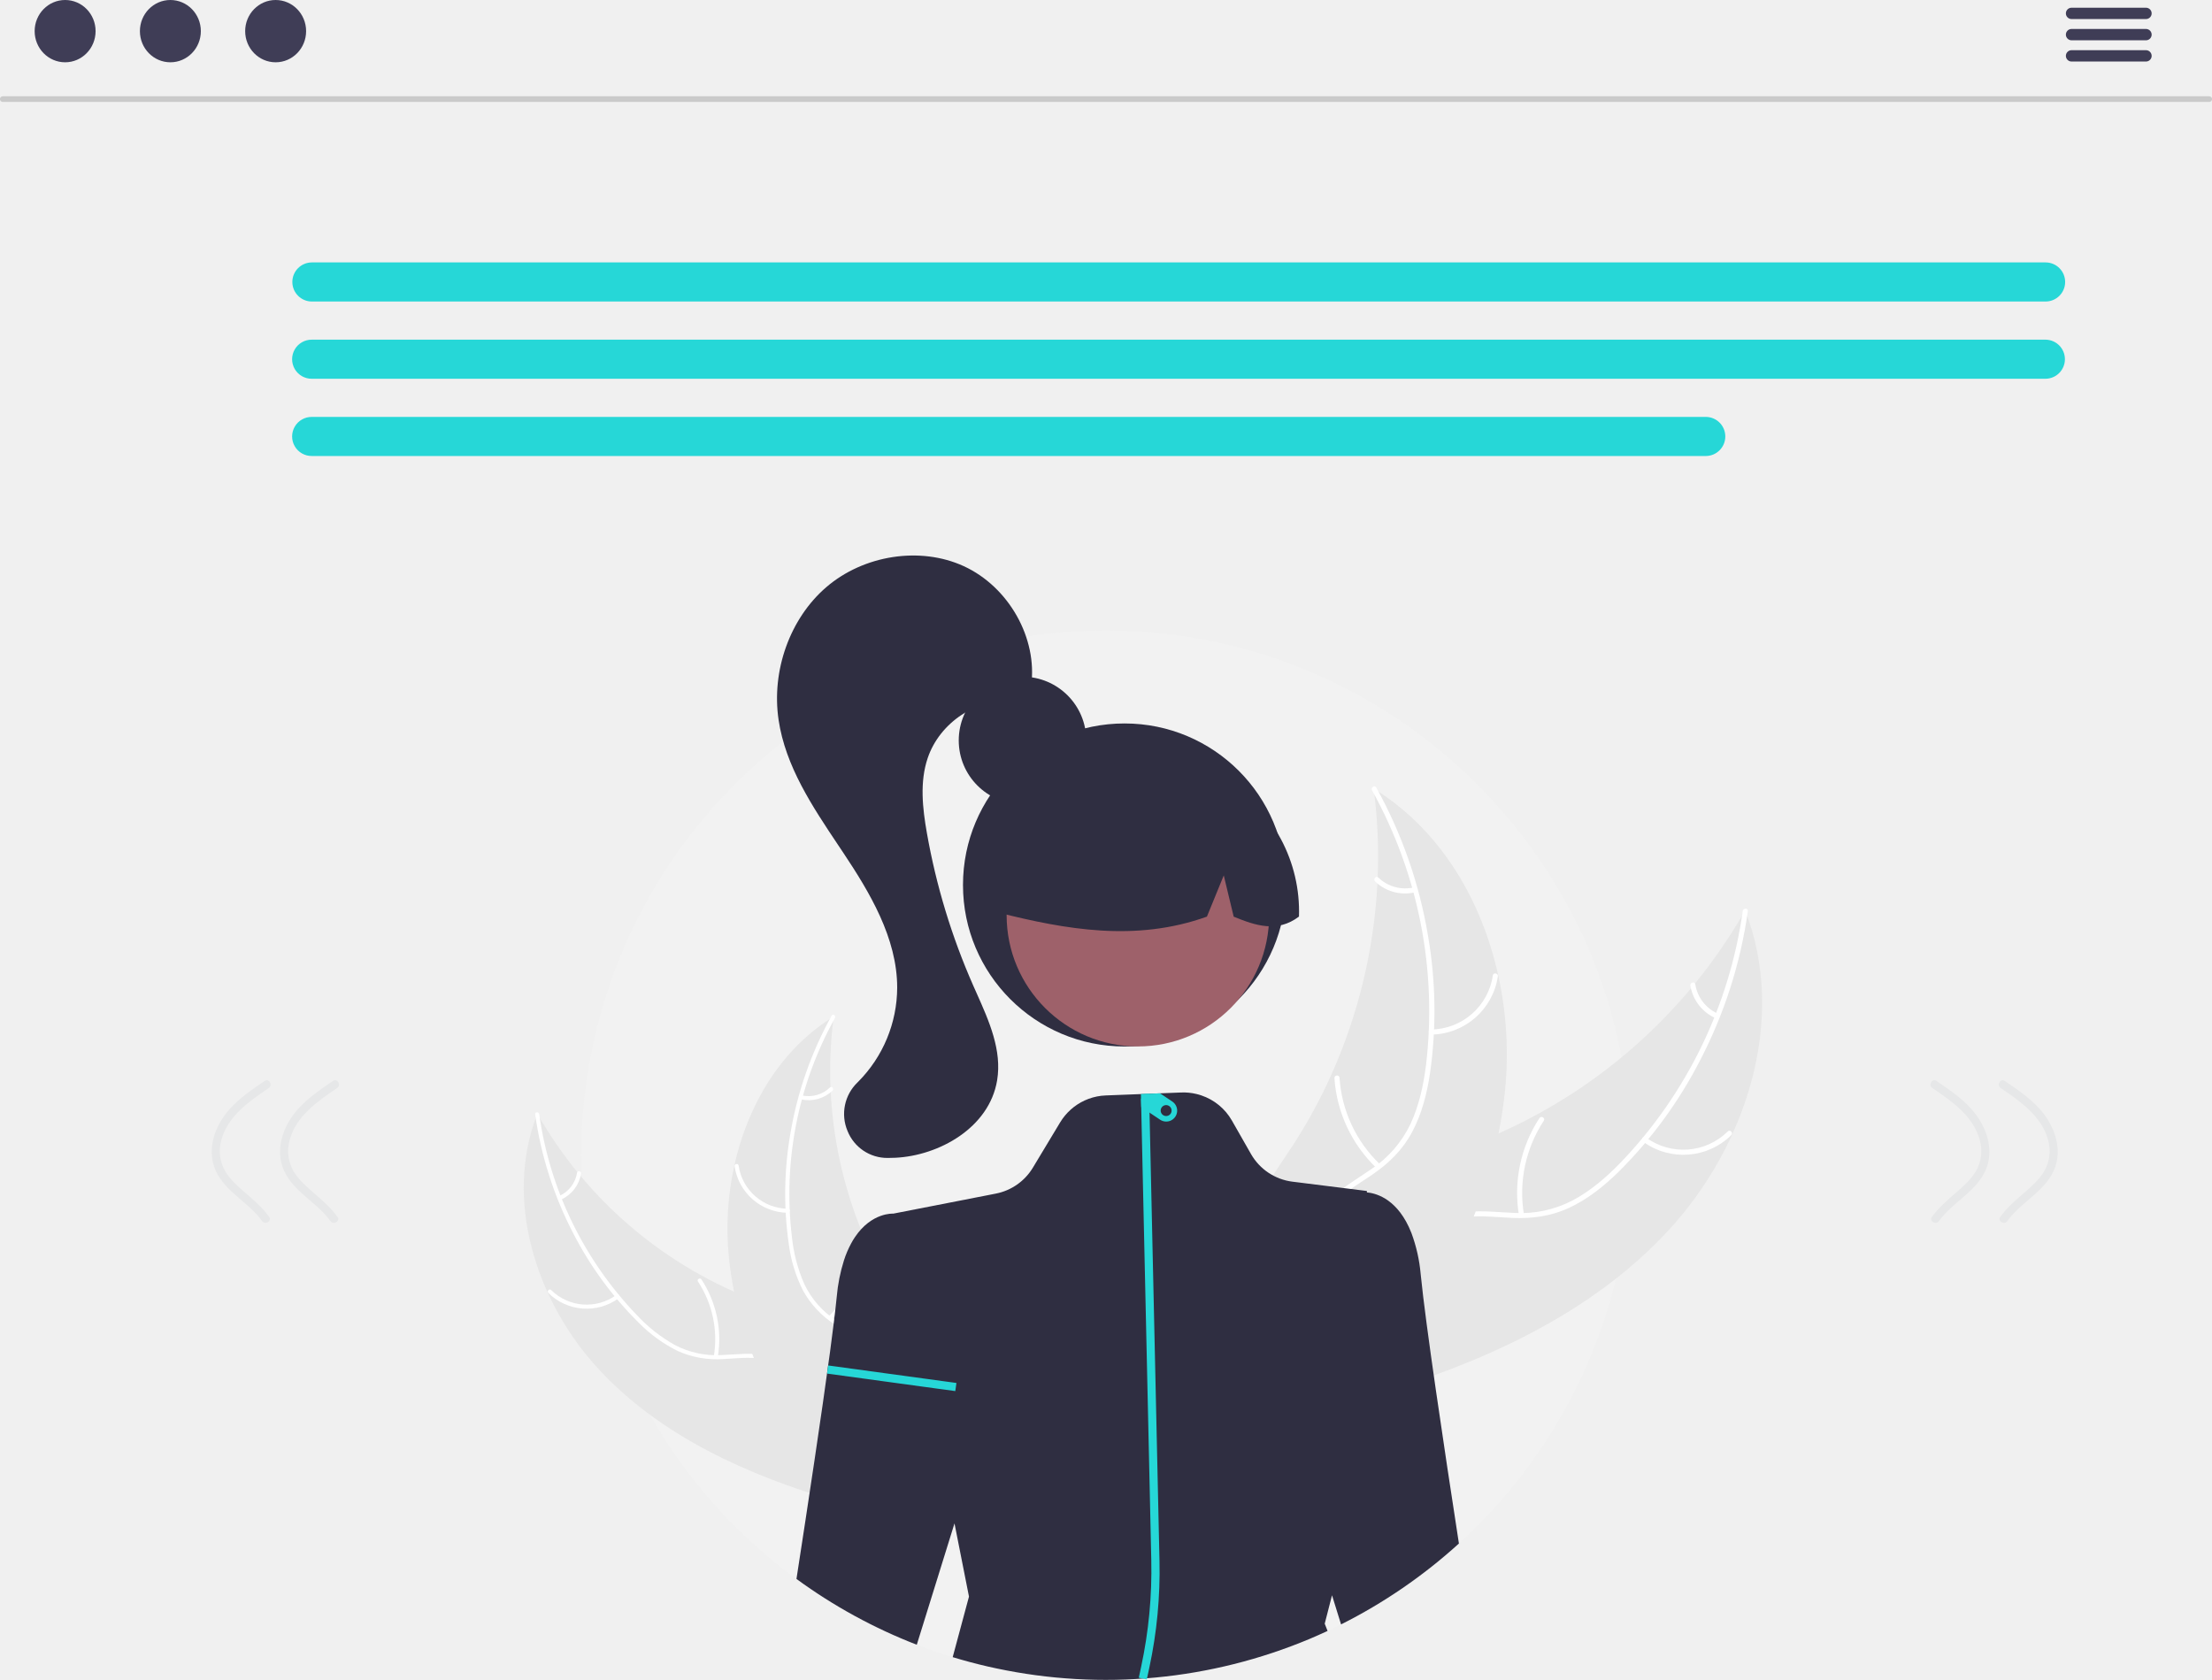
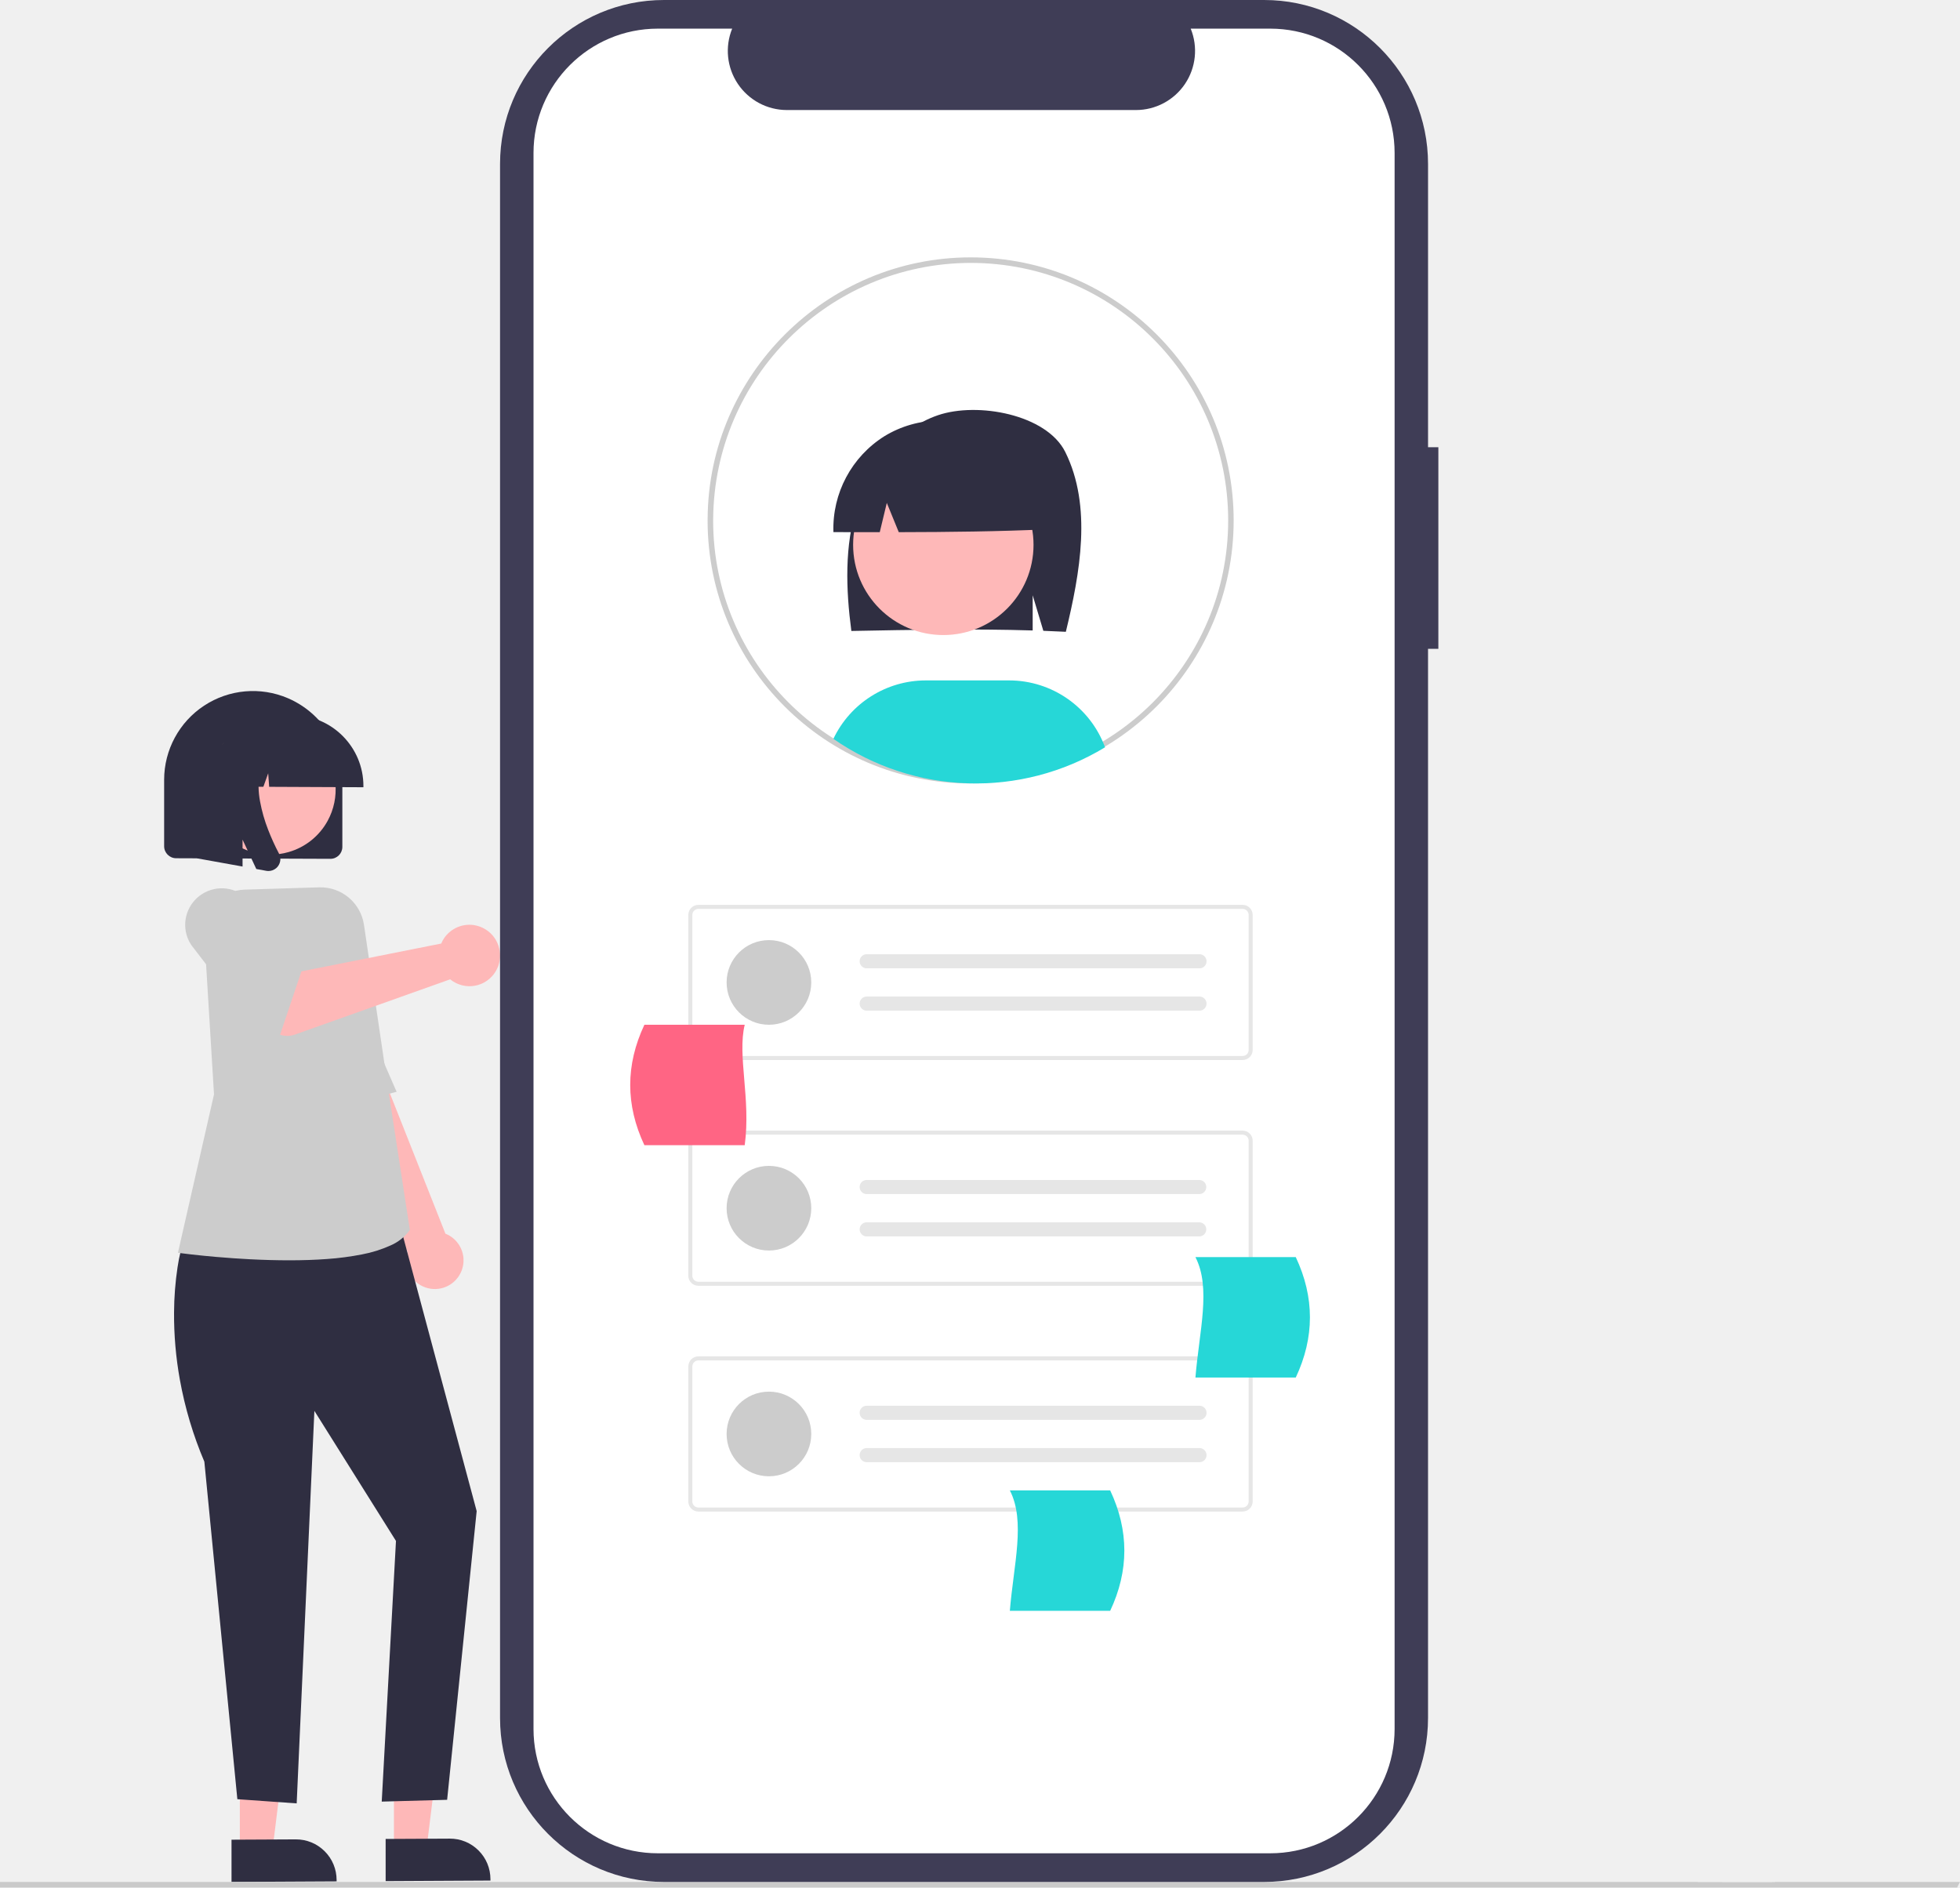
- <svg xmlns="http://www.w3.org/2000/svg" data-name="Layer 1" width="809.342" height="614.734" viewBox="0 0 809.342 614.734">
-   <path d="M791.997,565.367a192.184,192.184,0,0,1-105.99,171.7q-2.445,1.23-4.94,2.39a192.755,192.755,0,0,1-137.16,9.59q-6.675-2.04-13.14-4.54a192.057,192.057,0,0,1,39.53-368.86,193.87,193.87,0,0,1,29.7-2.28C706.037,373.367,791.997,459.327,791.997,565.367Z" transform="translate(-195.3291 -142.6328)" fill="#f2f2f2" />
-   <path d="M805.925,592.731c28.622-31.077,43.35-77.603,27.918-116.933A194.659,194.659,0,0,1,731.856,562.17c-16.653,6.053-35.805,11.052-44.851,26.288-5.629,9.48-6.028,21.347-3.477,32.072,2.551,10.726,7.791,20.59,12.98,30.318l.032,2.752C737.074,641.688,777.302,623.808,805.925,592.731Z" transform="translate(-195.3291 -142.6328)" fill="#e6e6e6" />
-   <path d="M832.981,476.008a166.381,166.381,0,0,1-44.719,92.083c-5.22,5.374-10.983,10.371-17.645,13.878a41.094,41.094,0,0,1-21.15,4.52c-6.84-.244-13.807-1.285-20.587.138-7.146,1.5-12.801,6.114-16.469,12.338-4.488,7.615-5.972,16.389-7.126,25.02-1.28,9.583-2.459,19.556-7.931,27.803-.663.999.926,1.97,1.588.972,9.521-14.349,6.313-32.672,12.731-48.143,2.995-7.219,8.183-13.579,15.947-15.766,6.789-1.912,13.975-.844,20.898-.537,7.269.322,14.189-.571,20.845-3.649,6.808-3.149,12.779-7.931,18.114-13.148a161.419,161.419,0,0,0,29.811-40.701A169.331,169.331,0,0,0,834.843,476.046c.166-1.184-1.697-1.214-1.862-.038Z" transform="translate(-195.3291 -142.6328)" fill="#fff" />
-   <path d="M796.537,560.426A24.962,24.962,0,0,0,828.771,558.024c.85-.844-.422-2.205-1.273-1.359a23.115,23.115,0,0,1-29.989,2.173c-.965-.71-1.931.882-.972,1.588Z" transform="translate(-195.3291 -142.6328)" fill="#fff" />
-   <path d="M752.918,587.07a48.113,48.113,0,0,1,7.258-34.304c.659-1.002-.93-1.972-1.588-.972a50.045,50.045,0,0,0-7.48,35.712c.2,1.184,2.009.741,1.81-.436Z" transform="translate(-195.3291 -142.6328)" fill="#fff" />
-   <path d="M823.758,513.516a14.13,14.13,0,0,1-8.136-10.657c-.185-1.186-1.994-.742-1.81.436a15.834,15.834,0,0,0,8.974,11.809.962.962,0,0,0,1.28-.308.936.936,0,0,0-.308-1.28Z" transform="translate(-195.3291 -142.6328)" fill="#fff" />
-   <path d="M697.926,431.197c.094.744.189,1.487.272,2.242a186.084,186.084,0,0,1,1.204,30.161c-.02.779-.052,1.568-.094,2.345A196.174,196.174,0,0,1,682.342,536.15a190.509,190.509,0,0,1-13.858,25.413c-7.261,11.196-16.024,22.758-19.072,35.329a32.682,32.682,0,0,0-.753,3.974l44.52,52.561c.161.069.311.148.472.217l1.682,2.18c.3-.399.603-.82.904-1.219.175-.231.34-.473.516-.704.114-.158.227-.316.338-.452.038-.052.076-.105.102-.147.112-.136.201-.274.3-.399q2.55-3.519,5.058-7.085c.012-.01.012-.01.014-.032,12.698-18.15,23.993-37.52,31.988-57.988.24-.616.493-1.241.713-1.881a181.789,181.789,0,0,0,8.346-28.468,160.71,160.71,0,0,0,2.424-16.079,133.641,133.641,0,0,0-2.5-41.71c-6.014-27.282-20.687-52.337-43.832-67.334C699.113,431.943,698.53,431.57,697.926,431.197Z" transform="translate(-195.3291 -142.6328)" fill="#e6e6e6" />
-   <path d="M697.359,431.881a166.381,166.381,0,0,1,19.735,100.447c-.933,7.434-2.525,14.894-5.733,21.705a41.094,41.094,0,0,1-14.166,16.343c-5.608,3.923-11.798,7.287-16.355,12.505-4.803,5.5-6.539,12.589-5.721,19.767,1.001,8.783,5.099,16.682,9.374,24.267,4.747,8.422,9.811,17.095,10.407,26.974.072,1.197,1.925,1.015,1.853-.18-1.037-17.189-14.631-29.887-18.82-46.104-1.955-7.567-1.641-15.769,3.241-22.189,4.269-5.614,10.65-9.088,16.363-13.011,5.998-4.119,10.985-8.999,14.446-15.464,3.54-6.613,5.428-14.027,6.547-21.404a161.419,161.419,0,0,0-.702-50.446,169.331,169.331,0,0,0-18.96-54.3c-.58-1.045-2.086.053-1.509,1.091Z" transform="translate(-195.3291 -142.6328)" fill="#fff" />
-   <path d="M719.085,521.225a24.962,24.962,0,0,0,24.291-21.325c.17-1.186-1.664-1.506-1.835-.319a23.115,23.115,0,0,1-22.637,19.79c-1.198.014-1.011,1.867.18,1.853Z" transform="translate(-195.3291 -142.6328)" fill="#fff" />
-   <path d="M700.3,568.76A48.113,48.113,0,0,1,685.441,537.001c-.076-1.197-1.93-1.015-1.853.18a50.045,50.045,0,0,0,15.529,33.017c.872.825,2.051-.618,1.183-1.438Z" transform="translate(-195.3291 -142.6328)" fill="#fff" />
-   <path d="M712.577,467.381a14.13,14.13,0,0,1-12.912-3.611c-.862-.835-2.039.608-1.183,1.438a15.834,15.834,0,0,0,14.276,4.026.962.962,0,0,0,.837-1.017.936.936,0,0,0-1.017-.837Z" transform="translate(-195.3291 -142.6328)" fill="#fff" />
-   <path d="M1003.657,179.933H196.343a1.036,1.036,0,0,1,0-2.072h807.315a1.036,1.036,0,0,1,0,2.072Z" transform="translate(-195.3291 -142.6328)" fill="#cacaca" />
-   <ellipse cx="23.826" cy="11.397" rx="11.149" ry="11.397" fill="#3f3d56" />
-   <ellipse cx="62.339" cy="11.397" rx="11.149" ry="11.397" fill="#3f3d56" />
-   <ellipse cx="100.853" cy="11.397" rx="11.149" ry="11.397" fill="#3f3d56" />
-   <path d="M980.582,149.604h-27.365a2.073,2.073,0,0,1,0-4.144h27.365a2.073,2.073,0,0,1,0,4.144Z" transform="translate(-195.3291 -142.6328)" fill="#3f3d56" />
-   <path d="M980.582,157.375h-27.365a2.073,2.073,0,0,1,0-4.144h27.365a2.073,2.073,0,0,1,0,4.144Z" transform="translate(-195.3291 -142.6328)" fill="#3f3d56" />
-   <path d="M980.582,165.146h-27.365a2.073,2.073,0,0,1,0-4.144h27.365a2.073,2.073,0,0,1,0,4.144Z" transform="translate(-195.3291 -142.6328)" fill="#3f3d56" />
-   <path d="M414.21,643.487c-22.836-24.794-34.586-61.915-22.274-93.293a155.305,155.305,0,0,0,81.368,68.91c13.286,4.83,28.567,8.818,35.784,20.974,4.491,7.564,4.809,17.031,2.774,25.588-2.035,8.558-6.216,16.427-10.356,24.189l-.026,2.196C469.141,682.546,437.046,668.281,414.21,643.487Z" transform="translate(-195.3291 -142.6328)" fill="#e6e6e6" />
-   <path d="M392.623,550.361a132.744,132.744,0,0,0,35.678,73.467,57.164,57.164,0,0,0,14.078,11.072,32.786,32.786,0,0,0,16.874,3.606c5.457-.195,11.016-1.026,16.425.11a20.075,20.075,0,0,1,13.139,9.844c3.581,6.076,4.765,13.076,5.685,19.961,1.022,7.645,1.962,15.602,6.328,22.183.529.797-.739,1.571-1.267.775-7.596-11.448-5.036-26.067-10.157-38.41-2.389-5.759-6.529-10.834-12.723-12.578-5.417-1.526-11.15-.674-16.673-.429a34.986,34.986,0,0,1-16.631-2.912,52.847,52.847,0,0,1-14.452-10.49,128.785,128.785,0,0,1-23.785-32.472,135.098,135.098,0,0,1-14.005-43.698c-.132-.944,1.354-.968,1.486-.03Z" transform="translate(-195.3291 -142.6328)" fill="#fff" />
-   <path d="M421.7,617.712a19.916,19.916,0,0,1-25.718-1.916c-.678-.674.337-1.759,1.016-1.085a18.442,18.442,0,0,0,23.926,1.734c.77-.567,1.541.704.775,1.267Z" transform="translate(-195.3291 -142.6328)" fill="#fff" />
-   <path d="M456.5,638.97a38.386,38.386,0,0,0-5.79-27.369c-.526-.799.742-1.574,1.267-.775a39.927,39.927,0,0,1,5.967,28.492c-.16.944-1.603.592-1.444-.348Z" transform="translate(-195.3291 -142.6328)" fill="#fff" />
-   <path d="M399.982,580.286a11.273,11.273,0,0,0,6.491-8.503c.148-.946,1.591-.592,1.444.348a12.633,12.633,0,0,1-7.16,9.422.768.768,0,0,1-1.021-.246.747.747,0,0,1,.246-1.021Z" transform="translate(-195.3291 -142.6328)" fill="#fff" />
-   <path d="M500.375,514.609c-.075.593-.151,1.187-.217,1.789a148.464,148.464,0,0,0-.96,24.064c.016.622.041,1.251.075,1.871a156.514,156.514,0,0,0,13.536,56.011,151.995,151.995,0,0,0,11.056,20.276c5.793,8.933,12.784,18.157,15.216,28.187a26.075,26.075,0,0,1,.601,3.171L504.162,691.912c-.129.055-.248.118-.377.173l-1.342,1.739c-.24-.318-.481-.654-.721-.972-.14-.184-.272-.378-.411-.562-.091-.126-.181-.252-.27-.36-.03-.042-.06-.084-.081-.118-.089-.108-.16-.218-.24-.318q-2.034-2.807-4.036-5.653c-.01-.008-.01-.008-.011-.026-10.131-14.481-19.142-29.935-25.521-46.265-.192-.491-.393-.99-.569-1.501a145.036,145.036,0,0,1-6.658-22.713,128.218,128.218,0,0,1-1.934-12.829,106.623,106.623,0,0,1,1.994-33.277c4.798-21.767,16.505-41.757,34.971-53.722C499.428,515.204,499.893,514.907,500.375,514.609Z" transform="translate(-195.3291 -142.6328)" fill="#e6e6e6" />
-   <path d="M500.827,515.154a132.744,132.744,0,0,0-15.745,80.14,57.164,57.164,0,0,0,4.574,17.317,32.786,32.786,0,0,0,11.302,13.039c4.474,3.13,9.413,5.814,13.048,9.977a20.075,20.075,0,0,1,4.564,15.771c-.799,7.007-4.068,13.309-7.479,19.361-3.787,6.719-7.828,13.639-8.303,21.521-.058.955-1.536.81-1.479-.144.828-13.714,11.673-23.845,15.015-36.783,1.56-6.037,1.31-12.581-2.586-17.703-3.406-4.479-8.497-7.251-13.055-10.381a34.985,34.985,0,0,1-11.526-12.338,52.847,52.847,0,0,1-5.223-17.077,128.785,128.785,0,0,1,.56-40.247,135.098,135.098,0,0,1,15.127-43.322c.463-.834,1.664.042,1.204.871Z" transform="translate(-195.3291 -142.6328)" fill="#fff" />
-   <path d="M483.493,586.437a19.916,19.916,0,0,1-19.38-17.014c-.136-.946,1.328-1.202,1.464-.254a18.442,18.442,0,0,0,18.06,15.79c.956.011.807,1.49-.144,1.479Z" transform="translate(-195.3291 -142.6328)" fill="#fff" />
-   <path d="M498.481,624.362a38.386,38.386,0,0,0,11.855-25.339c.061-.955,1.54-.81,1.479.144a39.927,39.927,0,0,1-12.39,26.342c-.696.658-1.636-.493-.944-1.147Z" transform="translate(-195.3291 -142.6328)" fill="#fff" />
-   <path d="M488.686,543.478a11.273,11.273,0,0,0,10.302-2.881c.687-.667,1.627.485.944,1.147a12.633,12.633,0,0,1-11.39,3.212.768.768,0,0,1-.667-.811.747.747,0,0,1,.811-.667Z" transform="translate(-195.3291 -142.6328)" fill="#fff" />
-   <path d="M943.786,252.97H309.448a7.153,7.153,0,1,1,0-14.307H943.786a7.153,7.153,0,1,1,0,14.307Z" transform="translate(-195.3291 -142.6328)" fill="#26d7d7" />
-   <path d="M943.786,281.237H309.448a7.154,7.154,0,1,1,0-14.307H943.786a7.154,7.154,0,0,1,0,14.307Z" transform="translate(-195.3291 -142.6328)" fill="#26d7d7" />
-   <path d="M819.526,309.503H309.448a7.154,7.154,0,1,1,0-14.307H819.526a7.154,7.154,0,0,1,0,14.307Z" transform="translate(-195.3291 -142.6328)" fill="#26d7d7" />
-   <path d="M902.333,540.776c7.149,4.853,15.096,10.313,17.4,19.171a14.569,14.569,0,0,1-1.484,11.335c-1.835,3.058-4.568,5.461-7.234,7.776-3.167,2.751-6.36,5.454-8.817,8.888-1.125,1.573,1.475,3.072,2.59,1.514,4.556-6.367,12.127-9.974,16.137-16.806,4.742-8.081,1.577-17.664-4.299-24.206-3.667-4.082-8.266-7.2-12.778-10.263-1.602-1.087-3.104,1.511-1.514,2.59Z" transform="translate(-195.3291 -142.6328)" fill="#e6e7e8" />
-   <path d="M927.333,540.776c7.149,4.853,15.096,10.313,17.4,19.171a14.569,14.569,0,0,1-1.484,11.335c-1.835,3.058-4.568,5.461-7.234,7.776-3.167,2.751-6.36,5.454-8.817,8.888-1.125,1.573,1.475,3.072,2.59,1.514,4.556-6.367,12.127-9.974,16.136-16.806,4.742-8.081,1.578-17.664-4.299-24.206-3.667-4.082-8.266-7.2-12.778-10.263-1.602-1.087-3.104,1.511-1.514,2.59Z" transform="translate(-195.3291 -142.6328)" fill="#e6e7e8" />
-   <path d="M318.681,540.776c-7.149,4.853-15.096,10.313-17.4,19.171a14.569,14.569,0,0,0,1.484,11.335c1.835,3.058,4.568,5.461,7.234,7.776,3.167,2.751,6.36,5.454,8.817,8.888,1.125,1.573-1.475,3.072-2.59,1.514-4.556-6.367-12.127-9.974-16.137-16.806-4.742-8.081-1.577-17.664,4.299-24.206,3.667-4.082,8.266-7.2,12.778-10.263,1.602-1.087,3.104,1.511,1.514,2.59Z" transform="translate(-195.3291 -142.6328)" fill="#e6e7e8" />
-   <path d="M293.681,540.776c-7.149,4.853-15.096,10.313-17.4,19.171a14.569,14.569,0,0,0,1.484,11.335c1.835,3.058,4.568,5.461,7.234,7.776,3.167,2.751,6.36,5.454,8.817,8.888,1.125,1.573-1.475,3.072-2.59,1.514-4.556-6.367-12.127-9.974-16.136-16.806-4.742-8.081-1.578-17.664,4.299-24.206,3.667-4.082,8.266-7.2,12.778-10.263,1.602-1.087,3.104,1.511,1.514,2.59Z" transform="translate(-195.3291 -142.6328)" fill="#e6e7e8" />
-   <circle cx="374.121" cy="270.959" r="23.33" fill="#2f2e41" />
-   <circle cx="411.449" cy="323.842" r="59.104" fill="#2f2e41" />
-   <circle cx="416.34" cy="334.902" r="48.028" fill="#9e616a" />
-   <path d="M644.285,428.577a55.015,55.015,0,0,0-83.642,48.014c24.473,6.144,50.183,10.847,76.282,1.47l6.163-15.084,3.634,15.096c7.948,3.249,15.916,5.997,23.885-.031A56.173,56.173,0,0,0,644.285,428.577Z" transform="translate(-195.3291 -142.6328)" fill="#2f2e41" />
-   <path d="M520.191,566.367h-.063a15.66,15.66,0,0,1-14.709-9.889,15.998,15.998,0,0,1,3.652-17.733l.27-.268a49.096,49.096,0,0,0,14.257-34.421c.011-18.219-10.188-35.057-19.748-49.409l-1.762-2.64c-9.528-14.253-19.38-28.991-21.888-45.969-2.663-18.031,4.165-37.062,17.394-48.486,13.731-11.856,34.433-15.043,50.343-7.749,16.49,7.561,27.098,26.397,24.674,43.813l-.025.181-5.795,5.213-.213-.016c-13.722-1.058-27.39,7.983-31.806,21.011-2.974,8.77-1.904,18.379-.307,27.457a242.684,242.684,0,0,0,16.962,55.836q.6,1.361,1.215,2.732c4.593,10.284,9.342,20.918,7.523,31.933-2.875,17.407-21.351,27.594-37.276,28.34Q521.537,566.368,520.191,566.367Z" transform="translate(-195.3291 -142.6328)" fill="#2f2e41" />
-   <path d="M729.127,707.467a192.587,192.587,0,0,1-43.12,29.6l-3.31-10.66-2.67,10.39,1.04,2.66c-1.15.54-2.31,1.06-3.47,1.57q-1.485.66-2.97,1.29a192.837,192.837,0,0,1-114.76,10.84c-1.01-.21-2.01-.43-3.01-.66-4.37-1-8.69-2.16-12.95-3.45l5.96-22.16-5.3-26.79-13.8,44.41a191.752,191.752,0,0,1-44.02-24.08c4.24-27.41,9.21-60.31,12.28-83.08,1.11-8.32,1.97-15.28,2.45-20.14a61.936,61.936,0,0,1,2.66-13.41,36.556,36.556,0,0,1,2.59-6.1c.22-.43.46-.84.7-1.24.23-.39.47-.76.72-1.12,6.14-9.15,14.02-8.59,14.02-8.59l23.52-4.59,7.35-1.44,2.99-.58,3.66-.72a20.377,20.377,0,0,0,13.55-9.48l9.99-16.59a20.452,20.452,0,0,1,8.96-8.01c.45-.2.91-.39,1.37-.57a20.202,20.202,0,0,1,6.34-1.27l14.14-.55,5.72-.23,7.81-.3a20.014,20.014,0,0,1,5.48.54h.01c.63.15,1.23.32,1.84.53a20.354,20.354,0,0,1,11.17,9.2l6.98,12.24a20.387,20.387,0,0,0,15.19,10.13l2.68.33,3.01.38,7.61.95,13.9,1.74.03.53c2.66.21,10.24,1.77,15.32,12.6.34.71.66,1.47.97,2.26a57.827,57.827,0,0,1,3.37,14.92c.03.22.05.44.07.66C716.897,626.757,723.487,670.947,729.127,707.467Z" transform="translate(-195.3291 -142.6328)" fill="#2f2e41" />
-   <path d="M615.876,752.787l-.949,4.43-2.93-.63.871-4.063a168.288,168.288,0,0,0,3.7-39.028l-3.682-165.739-.07-2.98-.04-1.81,1.52-.03,1.48-.03.15,6.88,3.642,164.007A168.289,168.289,0,0,1,615.876,752.787Z" transform="translate(-195.3291 -142.6328)" fill="#26d7d7" />
-   <polygon points="303.018 499.674 345.198 505.434 348.148 505.834 349.948 506.084 349.738 507.584 349.528 509.054 342.708 508.124 302.608 502.644 303.018 499.674" fill="#26d7d7" />
-   <path d="M624.227,545.707l-4.47-2.99-5.46.22-.26.01-1.22,1.83.07,2.98,3.04,2.03,3.85,2.57a4.001,4.001,0,1,0,4.45-6.65Zm-.56,4.44a2.001,2.001,0,1,1-.55-2.78A2.009,2.009,0,0,1,623.667,550.147Z" transform="translate(-195.3291 -142.6328)" fill="#26d7d7" />
+ <svg xmlns="http://www.w3.org/2000/svg" data-name="Layer 1" width="740.245" height="712.818" viewBox="0 0 740.245 712.818">
+   <g id="b95fdd39-fb5a-4a72-9890-fbc16aea09e3" data-name="Group 193">
+     <g id="fe98ab94-e9cb-45d5-93d2-a323ca3f1bc1" data-name="Group 191">
+       <path id="af195c9f-bb19-4a02-bf73-25c746785d44-1051" data-name="Path 5" d="M403.382,575.156a10.819,10.819,0,0,1-19.58-8.858l-41.809-85.893,20.013-12.136,36.107,91.236q.207.08.408.169.201.089.4.184l.4.2a4.055,4.055,0,0,1,.39.223,10.832,10.832,0,0,1,3.678,14.868Z" transform="translate(-229.8775 -93.591)" fill="#feb8b8" />
+       <path id="b7be7d01-601a-466d-ae41-9577dbbca8ac-1052" data-name="Path 8" d="M349.974,513.524l29.7-7.613s-.97-2.192-2.546-5.824-3.778-8.7-6.255-14.446-5.225-12.174-7.91-18.525-5.3-12.625-7.494-18.063-4.7-8.7-7.207-10.521a9.909,9.909,0,0,0-7.283-1.936,14.074,14.074,0,0,0-5.635,2.145,15.338,15.338,0,0,0-2.262,1.717l-6.886,12.523Z" transform="translate(-229.8775 -93.591)" fill="#ccc" />
+       <path id="b3095e15-ab7d-4e65-96a4-41698fa4f221-1053" data-name="Path 1-2" d="M320.459,744.87l18.176-.071-5.861,47.494-12.315.062Z" transform="translate(-229.8775 -93.591)" fill="#feb8b8" />
+       <path id="a302ec2b-66fd-4123-9cb3-cd16e4233762-1054" data-name="Path 2" d="M317.319,804.304l39.687-.21v-.5a15.567,15.567,0,0,0-.3-3.034,15.177,15.177,0,0,0-2.288-5.513,15.585,15.585,0,0,0-4.292-4.271,15.186,15.186,0,0,0-5.525-2.264,15.567,15.567,0,0,0-3.036-.28h0l-24.25.119Z" transform="translate(-229.8775 -93.591)" fill="#2f2e41" />
+       <path id="aeeb1cd5-fa3a-4274-bafd-7f40084de8d2-1055" data-name="Path 3" d="M378.657,744.646l18.124-.071-5.842,47.429-12.281.062Z" transform="translate(-229.8775 -93.591)" fill="#feb8b8" />
+       <path id="ba1e98ed-d8f2-43c1-be39-19244e87f429-1056" data-name="Path 4" d="M375.526,803.996l39.583-.208v-.5a15.574,15.574,0,0,0-.3-3.029,15.168,15.168,0,0,0-2.282-5.506,15.538,15.538,0,0,0-4.282-4.267,15.129,15.129,0,0,0-5.51-2.259,15.5,15.5,0,0,0-3.028-.279h0l-24.183.118Z" transform="translate(-229.8775 -93.591)" fill="#2f2e41" />
+       <path id="a155f794-21b2-443d-9e35-67d51870e068-1057" data-name="Path 6" d="M379.427,550.526l30.477,113.737L398.748,773.289l-24.7.681,5.378-98.444-30.815-49.129-6.683,148.242-22.409-1.583-12.461-127.459a144.741,144.741,0,0,1-9.256-30.992,138.004,138.004,0,0,1-2.19-25.321,118.405,118.405,0,0,1,1.314-17.073,62.499,62.499,0,0,1,1.231-6.26l9.087-9.212Z" transform="translate(-229.8775 -93.591)" fill="#2f2e41" />
+       <path id="fa92fe00-8265-4df9-92a2-5e4b8684f88d-1058" data-name="Path 2616" d="M339.047,569.549c5.125,0,9.935-.164,14.3-.489a107.342,107.342,0,0,0,13.268-1.746,47.246,47.246,0,0,0,10.821-3.407,17.364,17.364,0,0,0,7.019-5.539l.208-.3-8.33-54.214-8.983-60.957a16.613,16.613,0,0,0-16.95-14.2l-28.134.862a15.768,15.768,0,0,0-15.278,16.243q.007.238.022.476l3.693,60.622-13.623,59.8.965.135c.388.051,1.883.249,4.225.512,3.061.344,6.187.654,9.29.922,4.39.378,8.687.676,12.769.885C329.502,569.416,334.464,569.544,339.047,569.549Z" transform="translate(-229.8775 -93.591)" fill="#ccc" />
+       <path id="a02ac6ff-2f2c-46ae-a320-a92bb579f594-1059" data-name="Path 9" d="M354.659,417.927h.022a4.5,4.5,0,0,0,4.492-4.5V388.346a33.522,33.522,0,0,0-2.644-13.082,34.061,34.061,0,0,0-17.9-17.99,33.54,33.54,0,0,0-46.761,30.772v25.121a4.499,4.499,0,0,0,.356,1.76,4.576,4.576,0,0,0,2.41,2.416,4.518,4.518,0,0,0,1.761.363l58.264.221Z" transform="translate(-229.8775 -93.591)" fill="#2f2e41" />
+       <path id="a9c6a018-88fd-40d4-8b44-5495c2df83a6-1060" data-name="Ellipse 1" d="M310.328,379.744a24.725,24.725,0,0,0,28.59,35.616,24.437,24.437,0,0,0,14.702-11.777,24.725,24.725,0,0,0-28.571-35.606,24.437,24.437,0,0,0-14.719,11.768Z" transform="translate(-229.8775 -93.591)" fill="#feb8b8" />
+       <path id="a5ddc204-0839-488c-806a-2c44d9da4652-1061" data-name="Path 10" d="M367.128,390.388a26.517,26.517,0,0,0-2.092-10.346,26.927,26.927,0,0,0-14.152-14.224,26.529,26.529,0,0,0-10.346-2.144l-5.02-.025h-.169a26.472,26.472,0,0,0-26.455,26.488v.5l10.62.043,3.621-10.117.724,10.137,5.485.024,1.826-5.1.366,5.111,35.587.159Z" transform="translate(-229.8775 -93.591)" fill="#2f2e41" />
+       <path id="b53d3ad0-d874-44f4-8830-ebcf508c0715-1062" data-name="Path 11" d="M409.885,443.154a11.652,11.652,0,0,1,4.48,2.2,11.343,11.343,0,0,1,2.6,2.917,11.838,11.838,0,0,1,1.711,7.385,11.338,11.338,0,0,1-1.046,3.761,11.529,11.529,0,0,1-16.556,4.856q-.153-.1-.3-.2-.147-.1-.294-.207-.145-.106-.286-.215t-.279-.222l-58.6,20.857a8.832,8.832,0,0,1-10.129-3.164L317.286,461.885l16.8-11.311,8.812,10.011,53.632-10.669q.088-.209.182-.415t.2-.411q.1-.2.214-.406t.233-.4a11.52,11.52,0,0,1,12.527-5.128Z" transform="translate(-229.8775 -93.591)" fill="#feb8b8" />
+       <path id="ea3ff0db-56f9-49fe-a255-68dfaf7efedd-1063" data-name="Path 12" d="M341.954,454.268c-1.753-2.188-4.2-5.028-6.694-7.846s-5.017-5.61-6.924-7.7-3.189-3.473-3.189-3.473a13.81,13.81,0,0,0-25.087,10.189,13.61,13.61,0,0,0,2.06,5.048s1.912,2.5,4.8,6.236,6.747,8.706,10.642,13.648,7.828,9.859,10.86,13.488,5.167,5.974,5.467,5.773l10.577-31.442C344.765,457.987,343.707,456.456,341.954,454.268Z" transform="translate(-229.8775 -93.591)" fill="#ccc" />
+       <path id="a9611ebe-3bd3-473e-9d8d-437c05f39574-1064" data-name="Path 13" d="M335.675,417.136a4.423,4.423,0,0,1-.186,2.428,4.523,4.523,0,0,1-.593,1.114,4.574,4.574,0,0,1-.734.79,4.487,4.487,0,0,1-2.916,1.06q-.1,0-.2-.006t-.2-.014q-.1-.008-.2-.022t-.2-.032l-3.769-.685-5.192-11.092v10.16l-17.138-3.085V374.636l28.73.138-.71.825a19.76,19.76,0,0,0-4.474,9.724,32.211,32.211,0,0,0,.207,10.957,58.099,58.099,0,0,0,3.059,10.7,85.611,85.611,0,0,0,4.086,8.97A4.515,4.515,0,0,1,335.675,417.136Z" transform="translate(-229.8775 -93.591)" fill="#2f2e41" />
+     </g>
+     <path id="b86d4de9-0cff-4c8a-ba1d-90db5f791b61-1065" data-name="Path 2533" d="M969.032,806.409h-739.154v-2.105h740.245Z" transform="translate(-229.8775 -93.591)" fill="#cacaca" />
+     <path id="a91d7220-8c5a-4469-a964-f9fb6eeff2ab-1066" data-name="Path 339" d="M773.113,262.483h-3.9V155.506a61.915,61.915,0,0,0-61.915-61.915h-226.65a61.915,61.915,0,0,0-61.916,61.914V742.389a61.915,61.915,0,0,0,61.915,61.915h226.648a61.915,61.915,0,0,0,61.915-61.915V338.631h3.9Z" transform="translate(-229.8775 -93.591)" fill="#3f3d56" />
+     <path id="bf5182e6-9a46-4ce3-a6bb-8e5b95c0b95d-1067" data-name="Path 340" d="M756.586,151.359V746.534a46.959,46.959,0,0,1-46.942,46.952h-231.3a46.966,46.966,0,0,1-46.973-46.952V151.359a46.965,46.965,0,0,1,46.971-46.951h28.058a22.329,22.329,0,0,0,20.656,30.74h131.868a22.329,22.329,0,0,0,20.656-30.74h30.055a46.959,46.959,0,0,1,46.951,46.942Z" transform="translate(-229.8775 -93.591)" fill="#fff" />
+     <path id="befb231b-3654-4dfe-ba25-bde2f69c3c75-1068" data-name="Path 45" d="M596.458,389.465a99.3,99.3,0,0,1-99.337-99.254v-.088c0-.208,0-.427.012-.635.3-54.4,44.863-98.7,99.325-98.7a99.337,99.337,0,0,1,.011,198.674h-.011Zm0-196.587a97.454,97.454,0,0,0-97.233,96.677c-.011.222-.011.4-.011.569a97.258,97.258,0,1,0,97.27-97.246h-.026Z" transform="translate(-229.8775 -93.591)" fill="#ccc" />
+     <path id="fe627b68-f6c4-4b39-818a-896f79516f98-1069" data-name="Path 39" d="M699.18,493.908h-205.537a3.81,3.81,0,0,1-3.806-3.806V439.118a3.811,3.811,0,0,1,3.806-3.806h205.537a3.811,3.811,0,0,1,3.806,3.806v50.985a3.811,3.811,0,0,1-3.806,3.806Zm-205.537-57.074a2.286,2.286,0,0,0-2.284,2.284v50.985a2.286,2.286,0,0,0,2.284,2.284h205.537a2.286,2.286,0,0,0,2.284-2.284V439.118a2.286,2.286,0,0,0-2.284-2.284Z" transform="translate(-229.8775 -93.591)" fill="#e6e6e6" />
+     <circle id="efff077a-6dff-49bd-9bfe-dfa54dc61d00" data-name="Ellipse 5" cx="290.408" cy="371.018" r="15.986" fill="#ccc" />
+     <path id="e513cc1a-fc4f-42ad-8a97-aa208a4af049-1070" data-name="Path 40" d="M557.207,453.952a2.664,2.664,0,0,0,0,5.329h125.605a2.665,2.665,0,0,0,.204-5.326q-.059-.002-.117-.002H557.207Z" transform="translate(-229.8775 -93.591)" fill="#e6e6e6" />
+     <path id="bb8a7882-db95-48e4-aaaf-3489ee3aa336-1071" data-name="Path 41" d="M557.207,469.937a2.664,2.664,0,0,0,0,5.329h125.605a2.665,2.665,0,0,0,.204-5.326q-.059-.002-.117-.002H557.207Z" transform="translate(-229.8775 -93.591)" fill="#e6e6e6" />
+     <path id="af101daf-449f-4d16-aa98-172f4a8df39f-1072" data-name="Path 42" d="M699.18,579.167h-205.537a3.81,3.81,0,0,1-3.806-3.806V524.377a3.811,3.811,0,0,1,3.806-3.806h205.537a3.811,3.811,0,0,1,3.806,3.806v50.985A3.811,3.811,0,0,1,699.18,579.167Zm-205.537-57.074a2.286,2.286,0,0,0-2.284,2.284v50.985a2.286,2.286,0,0,0,2.284,2.284h205.537a2.286,2.286,0,0,0,2.284-2.284V524.377a2.286,2.286,0,0,0-2.284-2.284Z" transform="translate(-229.8775 -93.591)" fill="#e6e6e6" />
+     <circle id="a7593987-c694-475c-8cff-40adb8bae00c" data-name="Ellipse 6" cx="290.408" cy="456.278" r="15.986" fill="#ccc" />
+     <path id="ad8313dd-202d-4f4d-8eaf-20c5dd40192b-1073" data-name="Path 43" d="M557.207,539.208a2.664,2.664,0,0,0,0,5.329h125.605a2.665,2.665,0,0,0,.087-5.328H557.207Z" transform="translate(-229.8775 -93.591)" fill="#e6e6e6" />
+     <path id="bde7542a-4575-40bb-a917-747fdde14d1d-1074" data-name="Path 44" d="M557.207,555.197a2.664,2.664,0,1,0,0,5.329h125.605a2.665,2.665,0,0,0,.087-5.328H557.207Z" transform="translate(-229.8775 -93.591)" fill="#e6e6e6" />
+     <path id="a41ae643-d6fa-4218-bc02-a84cd2f042d5-1075" data-name="Path 39-2" d="M699.18,664.425h-205.537a3.81,3.81,0,0,1-3.806-3.806V609.635a3.811,3.811,0,0,1,3.806-3.806h205.537a3.811,3.811,0,0,1,3.806,3.806V660.62a3.811,3.811,0,0,1-3.806,3.806Zm-205.537-57.074a2.286,2.286,0,0,0-2.284,2.284V660.62a2.286,2.286,0,0,0,2.284,2.284h205.537a2.286,2.286,0,0,0,2.284-2.284V609.635a2.286,2.286,0,0,0-2.284-2.284Z" transform="translate(-229.8775 -93.591)" fill="#e6e6e6" />
+     <circle id="eb2f5380-5bf4-43e0-97aa-e300553d76c9" data-name="Ellipse 5-2" cx="290.408" cy="541.537" r="15.986" fill="#ccc" />
+     <path id="ef612e73-fc19-47d8-a2d1-12e834e71e5a-1076" data-name="Path 40-2" d="M557.207,624.469a2.664,2.664,0,0,0,0,5.329h125.605a2.665,2.665,0,0,0,.204-5.326q-.059-.002-.117-.002H557.207Z" transform="translate(-229.8775 -93.591)" fill="#e6e6e6" />
+     <path id="ad1dc7cf-bcbc-43ff-98c3-5442d39a009f-1077" data-name="Path 41-2" d="M557.207,640.456a2.664,2.664,0,0,0,0,5.329h125.605a2.665,2.665,0,0,0,.204-5.326q-.059-.002-.117-.002H557.207Z" transform="translate(-229.8775 -93.591)" fill="#e6e6e6" />
+     <path id="b33d3e33-77f1-4447-818b-aa04c3ab1cfa-1078" data-name="Path 2596" d="M473.247,526.066h37.893c2.37-17.488-2.859-33.814,0-45.472h-37.893Q462.546,503.332,473.247,526.066Z" transform="translate(-229.8775 -93.591)" fill="#ff6584" />
+     <path id="abd26155-66b6-4810-8bdf-9fb8037578d3-1079" data-name="Path 2597" d="M719.258,613.813h-37.894c1.421-17.484,6-33.811,0-45.472h37.893Q729.959,591.076,719.258,613.813Z" transform="translate(-229.8775 -93.591)" fill="#26d7d7" />
+     <path id="aae68d36-acd6-4520-9385-77d0caf729f0-1080" data-name="Path 2597-2" d="M649.166,701.914h-37.894c1.421-17.484,6-33.811,0-45.472h37.893Q659.867,679.177,649.166,701.914Z" transform="translate(-229.8775 -93.591)" fill="#26d7d7" />
+     <path id="b809e61f-e113-4687-852e-0d1aa1d72eef-1081" data-name="Path 2595" d="M647.224,375.807a94.181,94.181,0,0,1-102.6-3.189,38.671,38.671,0,0,1,34.9-22.069h31.458a38.626,38.626,0,0,1,36.244,25.262Z" transform="translate(-229.8775 -93.591)" fill="#26d7d7" />
+     <g id="b4b23dfd-a70a-4bfa-a0ec-e0b9fbca8bb1" data-name="Group 192">
+       <path id="f2763f3e-78f9-4b43-a903-a3fe53ad4a45-1082" data-name="Path 1133" d="M553.547,284.61c4.758-15.163,15.578-29.07,30.541-34.2s41.068-.335,48.125,13.894c10.169,20.507,5.6,45.62.208,67.885-2.812-.149-5.65-.266-8.5-.372l-4.026-13.419v13.287c-22.215-.687-45.343-.257-68.483.188C549.342,316.113,548.789,299.773,553.547,284.61Z" transform="translate(-229.8775 -93.591)" fill="#2f2e41" />
+       <circle id="eecf4506-21ab-40dd-8b32-4db21377c650" data-name="Ellipse 507" cx="356.271" cy="205.762" r="34.067" fill="#feb8b8" />
+       <path id="bb1dea60-cbdf-449a-8984-6a3a37f92790-1083" data-name="Path 1145" d="M563.928,258.308a40.308,40.308,0,0,1,61.283,35.179c-17.939.825-36.783,1.04-55.89,1.077l-4.519-11.053-2.662,11.06q-8.733,0-17.5-.023A41.157,41.157,0,0,1,563.928,258.308Z" transform="translate(-229.8775 -93.591)" fill="#2f2e41" />
+     </g>
+     <path id="a34394a5-3b6f-4dbd-b680-62200c75c4a0-1084" data-name="Path 2352" d="M904.161,774.243a106.361,106.361,0,0,1-4.968,29.4c-.069.221-.142.439-.214.659h-18.543c.02-.2.04-.419.059-.659,1.236-14.213,8.364-100.716-.158-115.509C881.083,689.335,905.595,729.082,904.161,774.243Z" transform="translate(-229.8775 -93.591)" fill="#f0f0f0" />
+     <path id="a4311caa-1619-4625-9a30-9ee577173a6d-1085" data-name="Path 2353" d="M901.185,802.925c-.324.462-.662.924-1.007,1.379h-29.088c.221-.393.476-.855.772-1.379,4.806-8.674,19.029-34.6,32.233-61.487,14.189-28.889,27.206-58.873,26.11-69.726C930.542,674.16,940.357,748.774,901.185,802.925Z" transform="translate(-229.8775 -93.591)" fill="#f0f0f0" />
+   </g>
</svg>
